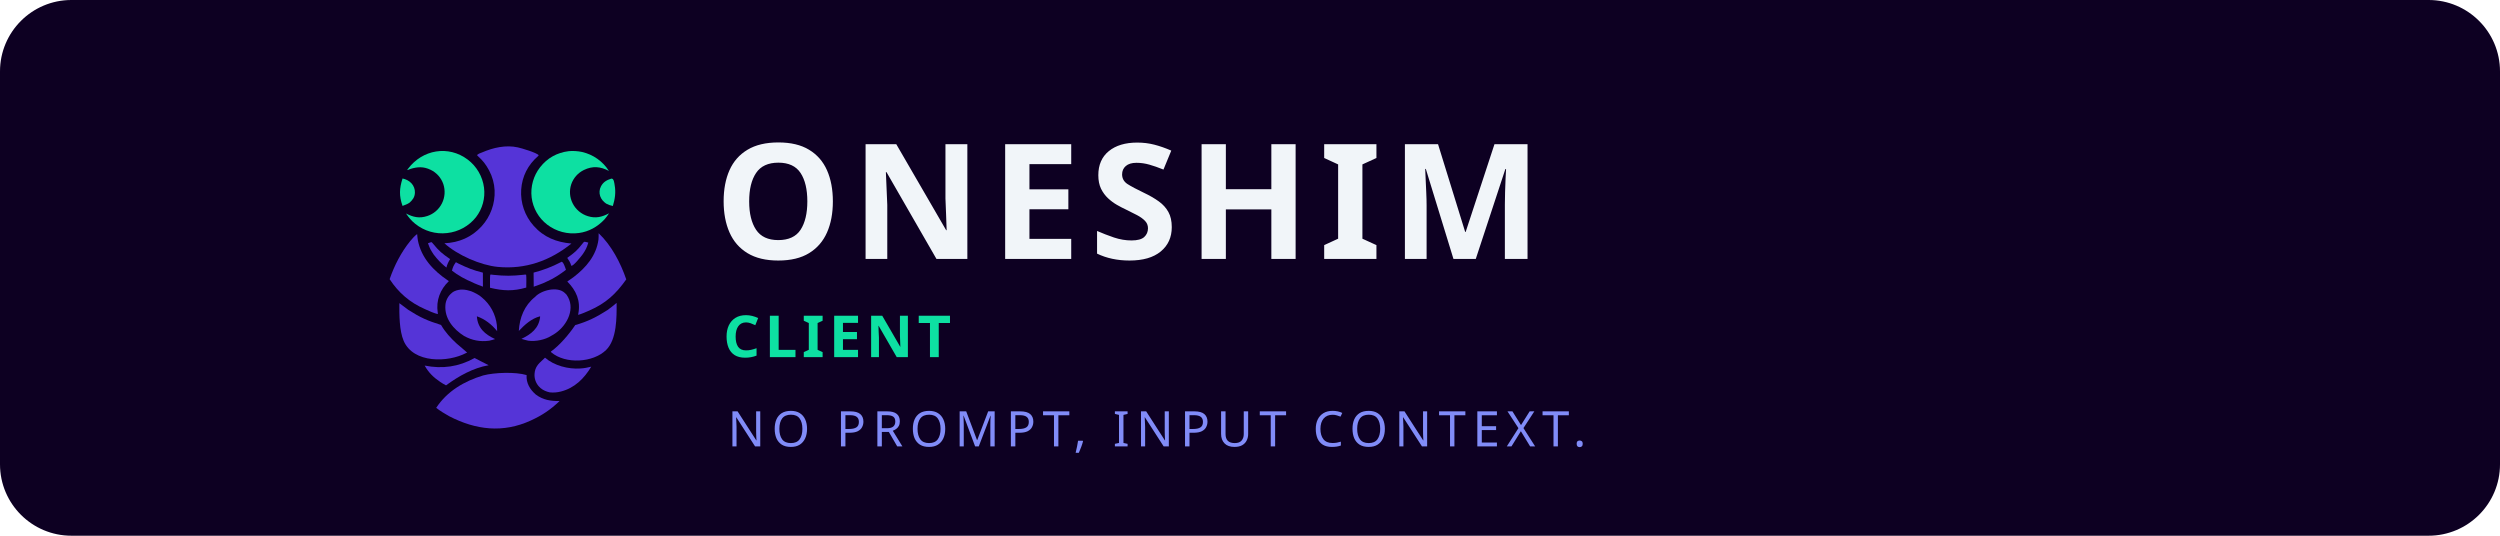
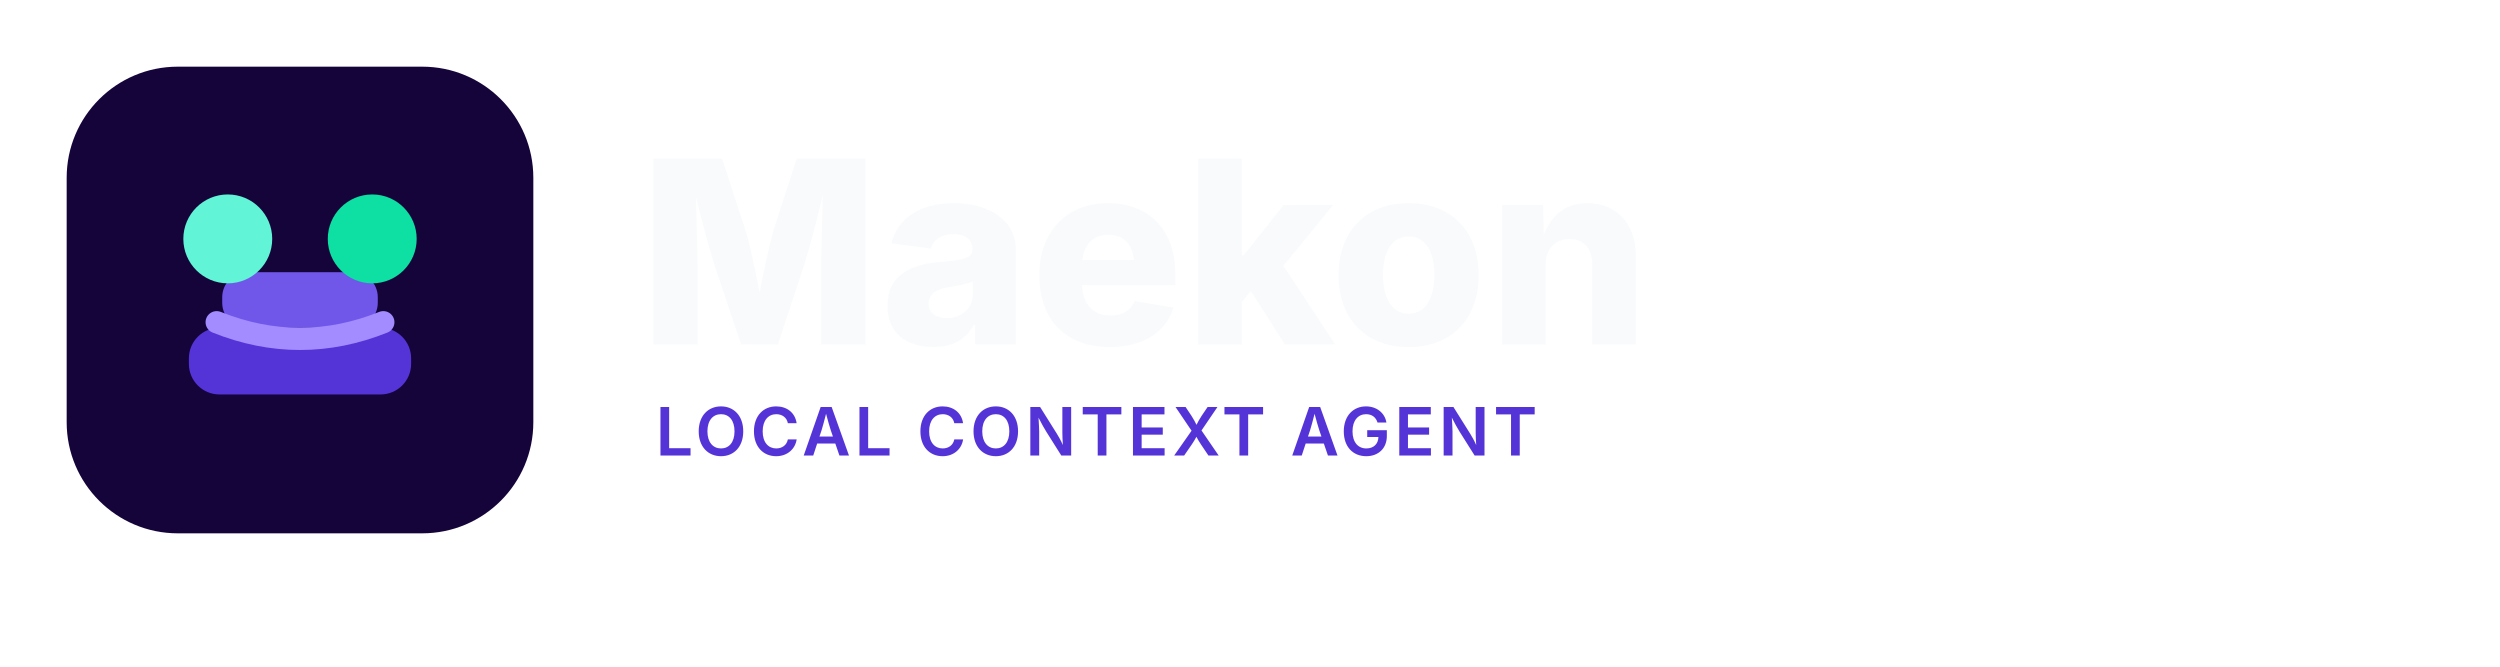
- <svg xmlns="http://www.w3.org/2000/svg" viewBox="0 0 560 120" width="560" height="120">
-   <rect width="560" height="120" rx="16" fill="rgb(13,0,34)" />
-   <g transform="translate(15, 15) scale(0.0643)">
-     <path d="M 1431.61 310.563 L 1428.88 308.004 C 1429.43 302.977 1441.87 299.559 1446.63 297.505 C 1484.92 280.974 1528.94 270.935 1570.4 280.113 C 1583.53 282.778 1637.43 299.001 1643.17 307.439 C 1642.45 309.47 1642.54 309.343 1640.91 310.742 C 1605.8 341.373 1585.52 380.828 1582.33 427.532 C 1579.43 473.352 1594.92 518.437 1625.35 552.809 C 1660.85 593.188 1704.97 610.503 1757.42 615.16 C 1683.3 674.893 1597.12 705.843 1500.77 696.498 C 1440.47 690.65 1359.9 655.121 1314.87 614.197 C 1366.06 611.922 1409.97 593.014 1444.76 554.823 C 1475.63 520.713 1491.82 475.812 1489.82 429.85 C 1488.6 405.567 1482.01 381.856 1470.54 360.421 C 1458.75 338.738 1449.8 327.387 1431.61 310.563 z" fill="rgb(85,52,215)" />
-     <path d="M 1188.1 354.745 C 1238.2 287.876 1328.39 271.603 1396.19 322.709 C 1427.42 346.321 1447.85 381.498 1452.88 420.326 C 1457.58 457 1447.52 494.04 1424.92 523.301 C 1400.2 554.408 1364.05 574.323 1324.54 578.602 C 1284.45 583.3 1244.16 571.565 1212.85 546.073 C 1199.32 535.08 1190.81 524.503 1181.16 510.486 C 1206.17 523.235 1227.32 528.402 1255.13 519.306 C 1277.39 512.061 1295.81 496.185 1306.27 475.237 C 1316.79 454.251 1318.5 429.93 1311 407.681 C 1303.49 386.04 1287.67 368.283 1267.03 358.337 C 1242.15 346.367 1221.6 347.505 1196.08 355.356 C 1192.5 357.006 1190.16 358.026 1186.38 359.341 L 1185.6 358.474 L 1188.1 354.745 z" fill="rgb(13,224,162)" />
-     <path d="M 1747.63 293.37 C 1761.43 291.679 1780.97 293.151 1794.25 296.121 C 1833.06 304.892 1866.8 328.703 1888.07 362.326 C 1858.6 346.613 1831.29 344.024 1800.59 359.03 C 1779.86 369.139 1764.03 387.135 1756.66 408.996 C 1749.48 430.735 1751.24 454.438 1761.55 474.878 C 1772.4 496.553 1791.68 512.815 1814.87 519.846 C 1842.22 528.346 1864.18 522.618 1888.4 509.778 C 1882.87 518.47 1878.69 523.79 1872.13 531.497 C 1848.22 556.792 1818.36 573.688 1783.55 578.413 C 1744.28 583.845 1704.47 573.337 1673 549.232 C 1643.11 526.248 1623.61 492.305 1618.81 454.909 C 1614.27 417.127 1624.92 379.089 1648.42 349.157 C 1673.52 317.006 1707.28 298.428 1747.63 293.37 z" fill="rgb(13,224,162)" />
-     <path d="M 1169.02 388.515 C 1180.42 390.878 1191.97 396.442 1199.92 405.076 C 1208.25 414.013 1212.66 425.917 1212.15 438.127 C 1211.48 453.501 1204.49 462.793 1193.67 472.638 C 1186.64 477.712 1177.18 480.985 1169.02 484.059 C 1156.6 448.621 1157.87 423.443 1169.02 388.515 z" fill="rgb(13,224,162)" />
-     <path d="M 1896.29 388.989 C 1905.65 387.685 1906.8 405.137 1908.01 411.887 C 1912.57 437.296 1909.11 460.044 1901.66 484.314 C 1891.7 482.225 1887.37 480.605 1878.33 475.977 C 1868.96 469.572 1861.28 460.944 1857.58 450.074 C 1853.78 438.851 1854.74 426.56 1860.23 416.06 C 1868.17 400.725 1880.54 393.838 1896.29 388.989 z" fill="rgb(13,224,162)" />
-     <path d="M 1124.08 739.254 C 1140.09 692.455 1164.42 644.882 1195.79 606.522 C 1201.84 599.119 1212.11 587.389 1219.91 582.127 C 1220.59 590.082 1221.18 596.35 1222.54 604.293 C 1234.5 665.261 1276.57 709.685 1326.68 743.512 C 1327.93 744.355 1329.19 745.183 1330.45 745.996 C 1299.94 775.165 1285.32 813.608 1291.6 855.497 C 1292.36 858.436 1292.74 858.025 1291.97 860.451 C 1281.97 859.901 1256.47 847.672 1246.85 843.472 C 1194.49 820.603 1155.41 786.926 1124.08 739.254 z" fill="rgb(85,52,215)" />
-     <path d="M 1852.15 579.11 C 1897.11 621.803 1928.4 681.891 1948.4 740.024 C 1912.04 791.092 1878.14 822.673 1819.9 848.419 C 1809.75 852.903 1792.32 860.54 1781.72 863.397 L 1780.61 862.299 L 1781.39 859.272 C 1789.95 814.741 1774.22 778.971 1743.01 747.434 C 1750.32 742.718 1757.44 737.727 1764.37 732.47 C 1808.25 698.851 1844.15 657.348 1851.66 600.866 C 1852.19 592.787 1852.27 587.132 1852.15 579.11 z" fill="rgb(85,52,215)" />
-     <path d="M 1257.57 614.028 C 1258.39 613.772 1259.22 613.52 1260.05 613.275 C 1269.2 610.609 1269.25 607.656 1274.83 615.187 C 1297.21 642.373 1306.3 649.519 1334.71 669.376 C 1328.42 679.954 1324.9 686.809 1321.88 698.793 C 1317.42 695.147 1309.25 688.874 1305.59 684.857 C 1296.88 677.396 1276.42 654.142 1271.48 644.071 C 1264.39 633.063 1261.93 625.886 1257.57 614.028 z" fill="rgb(85,52,215)" />
-     <path d="M 1796.3 614.954 C 1802.52 605.643 1803.94 609.233 1816.29 611.862 C 1810.71 629.918 1807.42 636.815 1796.57 652.632 C 1792.36 658.66 1762.56 696.112 1756.87 692.369 C 1753.62 681.49 1749.12 674.282 1742.85 665.139 C 1767.64 647.3 1777.35 639.406 1795.78 615.612 L 1796.3 614.954 z" fill="rgb(85,52,215)" />
-     <path d="M 1354.91 680.099 C 1357.96 681.895 1360.98 683.624 1364.21 685.073 C 1395.46 700.091 1414.82 708.169 1448.92 716.538 L 1449.04 765.357 C 1440.92 762.234 1419.26 754.285 1412.78 750.405 C 1388.99 740.873 1361.21 725.443 1341.17 709.522 C 1344.56 696.358 1347.17 691.013 1354.91 680.099 z" fill="rgb(85,52,215)" />
-     <path d="M 1719.39 680.574 L 1721.97 679.103 C 1728.62 675.301 1736.91 701.92 1738.3 706.772 C 1719.26 721.397 1694.79 737.606 1672.65 746.972 L 1671.26 747.57 C 1664.04 752.175 1635.34 762.16 1626.03 765.529 C 1625.58 749.168 1625.43 732.801 1625.58 716.435 C 1658.13 708.152 1689.61 696.118 1719.39 680.574 z" fill="rgb(85,52,215)" />
-     <path d="M 1473.81 769.205 C 1473.83 760.448 1473.25 730.628 1474.55 723.794 C 1477.49 722.692 1481.68 723.703 1484.96 724.163 C 1525.89 728.427 1550.5 728.293 1591.07 723.875 C 1594.5 723.332 1597.12 722.602 1599.77 724.106 C 1600.9 734.457 1600.14 757.236 1600.07 768.489 C 1553.91 781.811 1519.71 780.114 1473.81 769.205 z" fill="rgb(85,52,215)" />
-     <path d="M 1339.77 788.032 C 1341.39 785.871 1346.9 782.574 1349.44 781.398 C 1368.87 772.406 1388.31 774.813 1407.77 781.232 C 1418.83 785.442 1437.54 794.908 1445.52 803.034 C 1474.72 827.074 1493.4 861.543 1497.61 899.129 C 1498.34 905.85 1498.4 913.453 1498.52 920.256 C 1480.16 897.313 1455.94 878.225 1427.97 868.601 C 1430.63 909.544 1456.13 931.695 1491.47 947.931 C 1484.03 950.33 1478.81 951.907 1471.08 953.61 C 1439.46 957.946 1411.73 952.625 1383.68 937.341 C 1346.34 913.81 1314.53 876.471 1318.41 829.118 C 1319.7 813.423 1327.47 798.034 1339.77 788.032 z" fill="rgb(85,52,215)" />
-     <path d="M 1630.42 801.318 C 1651.56 777.898 1708.76 762.869 1734.33 787.335 C 1736.76 789.394 1737.87 790.452 1740 792.842 C 1773.22 838.841 1744.2 897.764 1702.66 927.013 C 1697.74 930.513 1692.59 933.679 1687.25 936.489 C 1665.66 950.511 1632.42 957.056 1606.95 953.618 C 1598.4 951.786 1591.57 949.705 1583.25 947.168 C 1616.92 931.263 1644 910.473 1648.32 870.794 L 1648 868.674 C 1618.52 876.08 1594.39 898.109 1574.09 919.618 C 1576.61 873.687 1593.56 830.594 1630.42 801.318 z" fill="rgb(85,52,215)" />
-     <path d="M 1883.02 846.857 C 1894.18 838.612 1904.32 831.015 1914.78 821.88 C 1915.1 871.18 1916.1 949.082 1878.09 986.091 C 1832.49 1030.48 1736.97 1036 1687.35 994.333 C 1686.66 993.756 1685.99 992.443 1685.58 991.668 C 1716.85 969.481 1749.28 930.96 1770.69 899.15 C 1814.65 886.792 1845.03 871.013 1883.02 846.857 z" fill="rgb(85,52,215)" />
-     <path d="M 1157.91 822.812 C 1168.17 830.789 1178.58 838.577 1189.12 846.173 C 1230.94 873.036 1256.58 884.186 1303.17 898.742 C 1318.19 924.477 1336.05 943.741 1357.9 963.92 C 1362.1 967.799 1393.37 993.537 1393.92 994.914 C 1392.45 995.812 1392.59 996.003 1391.04 996.238 C 1327.51 1030.01 1206.81 1033.12 1172.94 954.089 C 1157.68 918.49 1157.55 861.548 1157.91 822.812 z" fill="rgb(85,52,215)" />
-     <path d="M 1450.12 1074.57 C 1489.37 1064.19 1562.14 1061.68 1601.21 1073.34 C 1599.36 1101.09 1612.82 1123.36 1633.22 1141.15 C 1659.06 1160.38 1685.02 1164.07 1716.14 1163.8 C 1684.31 1194.17 1655.65 1213.38 1615.89 1231.61 C 1519.12 1275.99 1424.63 1264.86 1331.29 1216.53 C 1316.5 1208.35 1299.45 1197.93 1286.29 1187.46 C 1324.55 1129.16 1384.73 1094.24 1450.12 1074.57 z" fill="rgb(85,52,215)" />
-     <path d="M 1665.37 1012.75 C 1697.33 1040.57 1746.45 1053.19 1788.24 1050.41 L 1789.28 1050.34 C 1803.51 1049.4 1812.59 1047.47 1826.43 1044.1 C 1801.86 1085.26 1768.41 1118.58 1720.73 1130.63 C 1708.24 1133.88 1695.27 1134.91 1682.43 1133.66 C 1679.25 1133.19 1676.88 1132.39 1673.85 1131.47 C 1662.23 1127.97 1651.58 1121.59 1643.52 1112.45 C 1633.04 1100.51 1627.78 1084.86 1628.91 1069.01 C 1630.36 1046.9 1641.05 1034.85 1656.51 1021.21 C 1659.42 1018.39 1662.37 1015.45 1665.37 1012.75 z" fill="rgb(85,52,215)" />
-     <path d="M 1419.97 1013.91 C 1434.93 1022.19 1453.16 1030.5 1469.05 1039.05 C 1414.62 1048.5 1364.44 1076.97 1320.52 1109.2 C 1312.93 1105.33 1307.58 1101.9 1300.45 1097.31 C 1277.25 1081.63 1259.87 1064.99 1246.11 1040.31 C 1308.05 1052.48 1364.43 1044.79 1419.97 1013.91 z" fill="rgb(85,52,215)" />
-   </g>
-   <text x="160" y="58" font-family="'Plus Jakarta Sans',sans-serif" font-weight="800" font-size="36" letter-spacing="2" fill="#F1F5F9">ONESHIM</text>
-   <text x="162" y="80" font-family="'Plus Jakarta Sans',sans-serif" font-weight="600" font-size="13" letter-spacing="1" fill="rgb(13,224,162)">CLIENT</text>
-   <text x="163" y="100" font-family="'Plus Jakarta Sans',sans-serif" font-weight="500" font-size="11" letter-spacing="1.5" fill="#818CF8">NO PROMPT, INPUT CONTEXT.</text>
+ <svg xmlns="http://www.w3.org/2000/svg" viewBox="0 0 900 240" width="900" height="240" role="img" aria-label="Maekon wordmark">
+   <style>
+     .word { font: 780 92px -apple-system, BlinkMacSystemFont, "Segoe UI", sans-serif; letter-spacing: 0; }
+     .sub { font: 560 24px -apple-system, BlinkMacSystemFont, "Segoe UI", sans-serif; letter-spacing: 0.06em; }
+   </style>
+   <rect x="24" y="24" width="168" height="168" rx="40" fill="#15043A" />
+   <rect x="68" y="118" width="80" height="24" rx="11" fill="#5534D7" />
+   <rect x="80" y="98" width="56" height="20" rx="9" fill="#7057EA" />
+   <path d="M78 116c20 8 40 8 60 0" fill="none" stroke="#A28CFF" stroke-width="8" stroke-linecap="round" />
+   <circle cx="82" cy="86" r="16" fill="#61F4D6" />
+   <circle cx="134" cy="86" r="16" fill="#0DE0A2" />
+   <text x="230" y="124" class="word" fill="#F8FAFC">Maekon</text>
+   <text x="236" y="164" class="sub" fill="#5534D7">LOCAL CONTEXT AGENT</text>
</svg>
